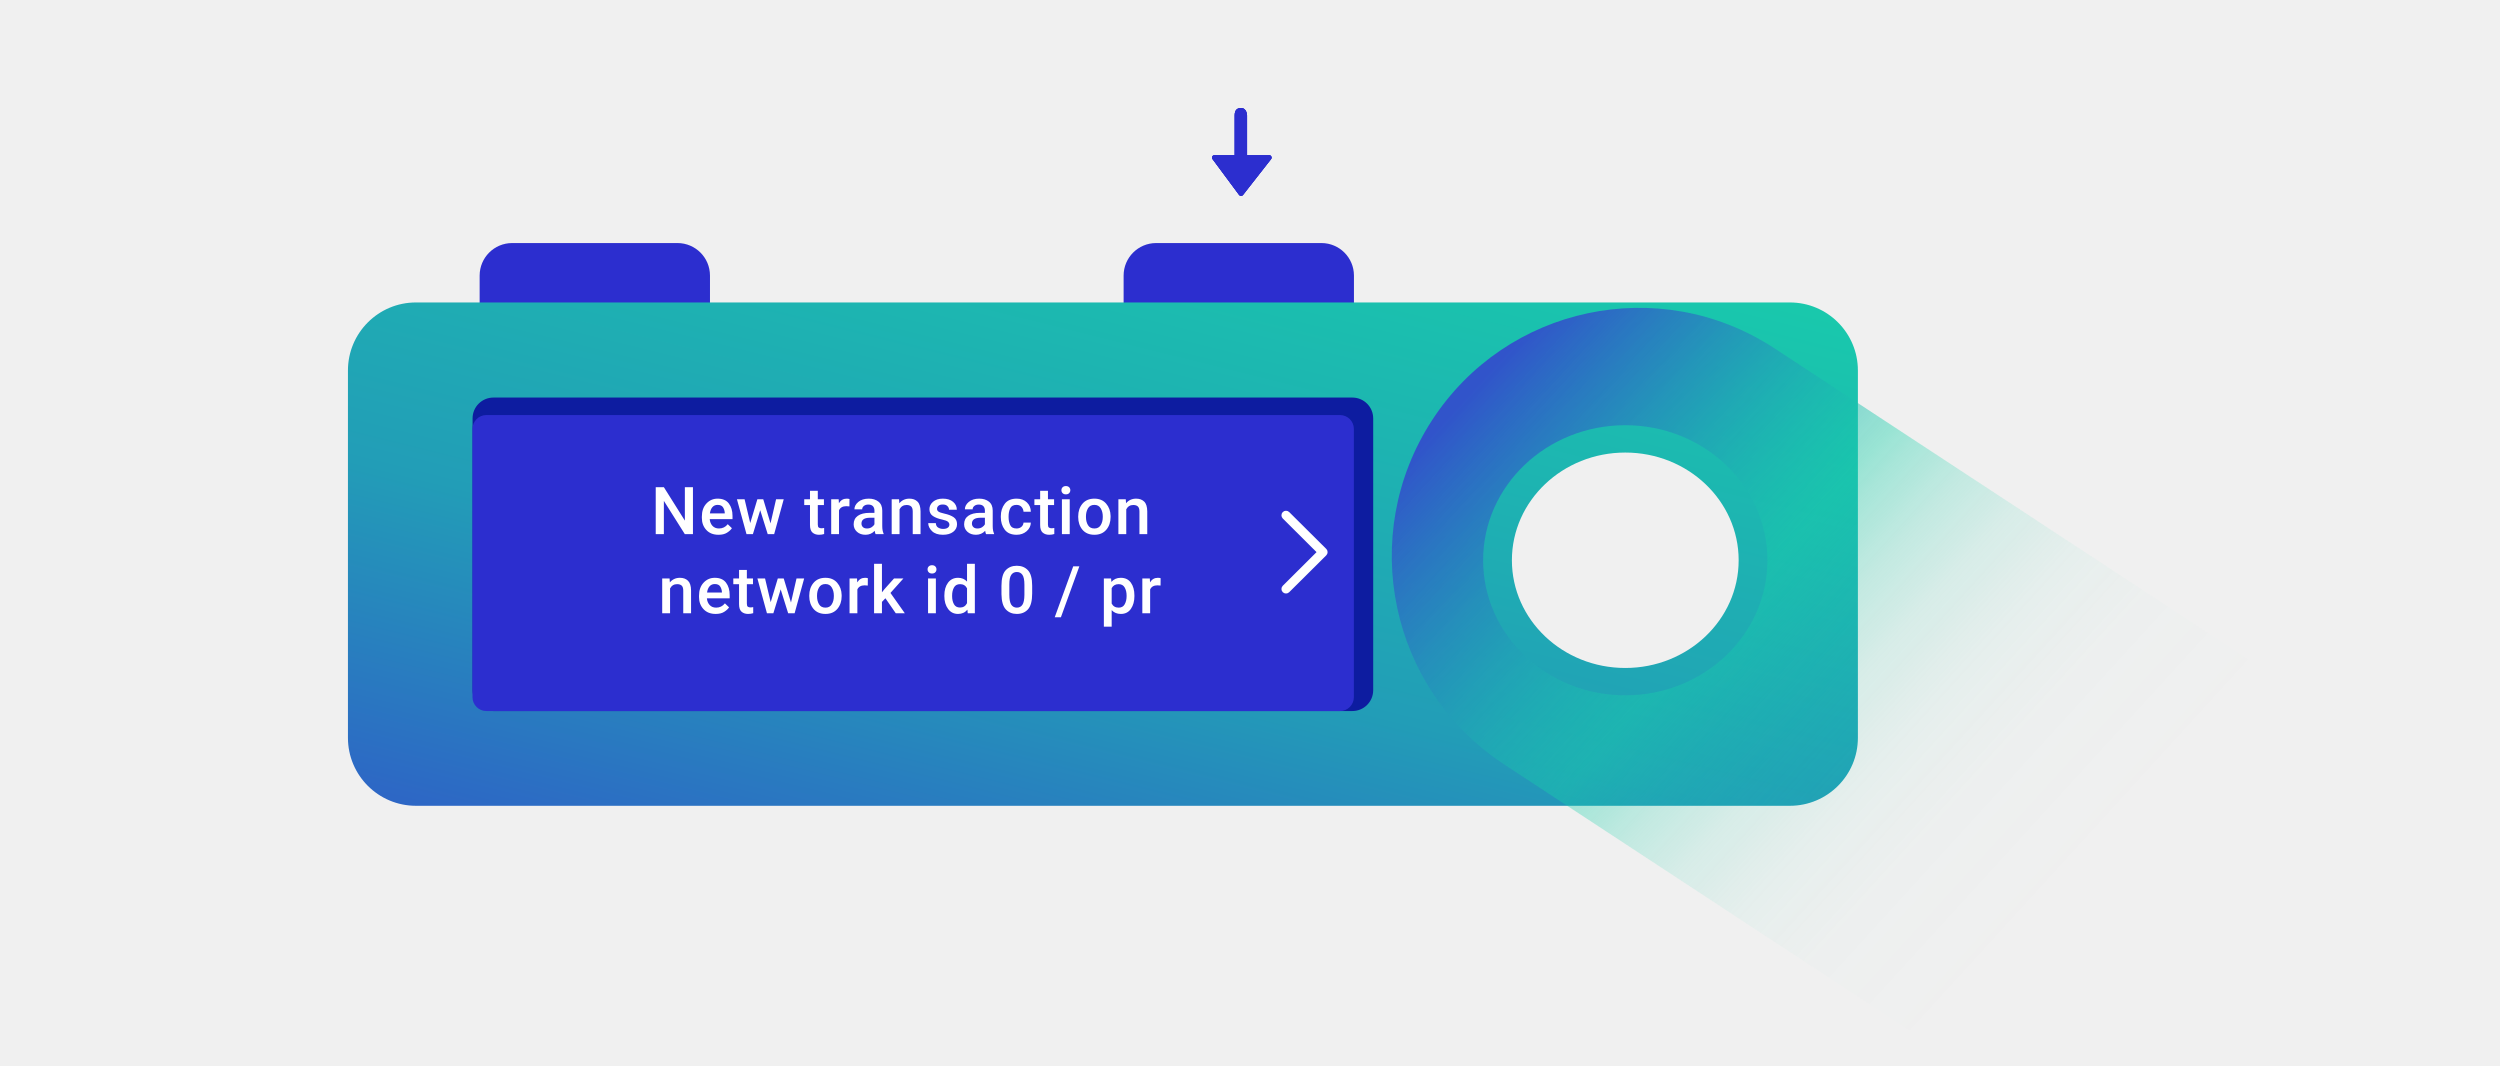
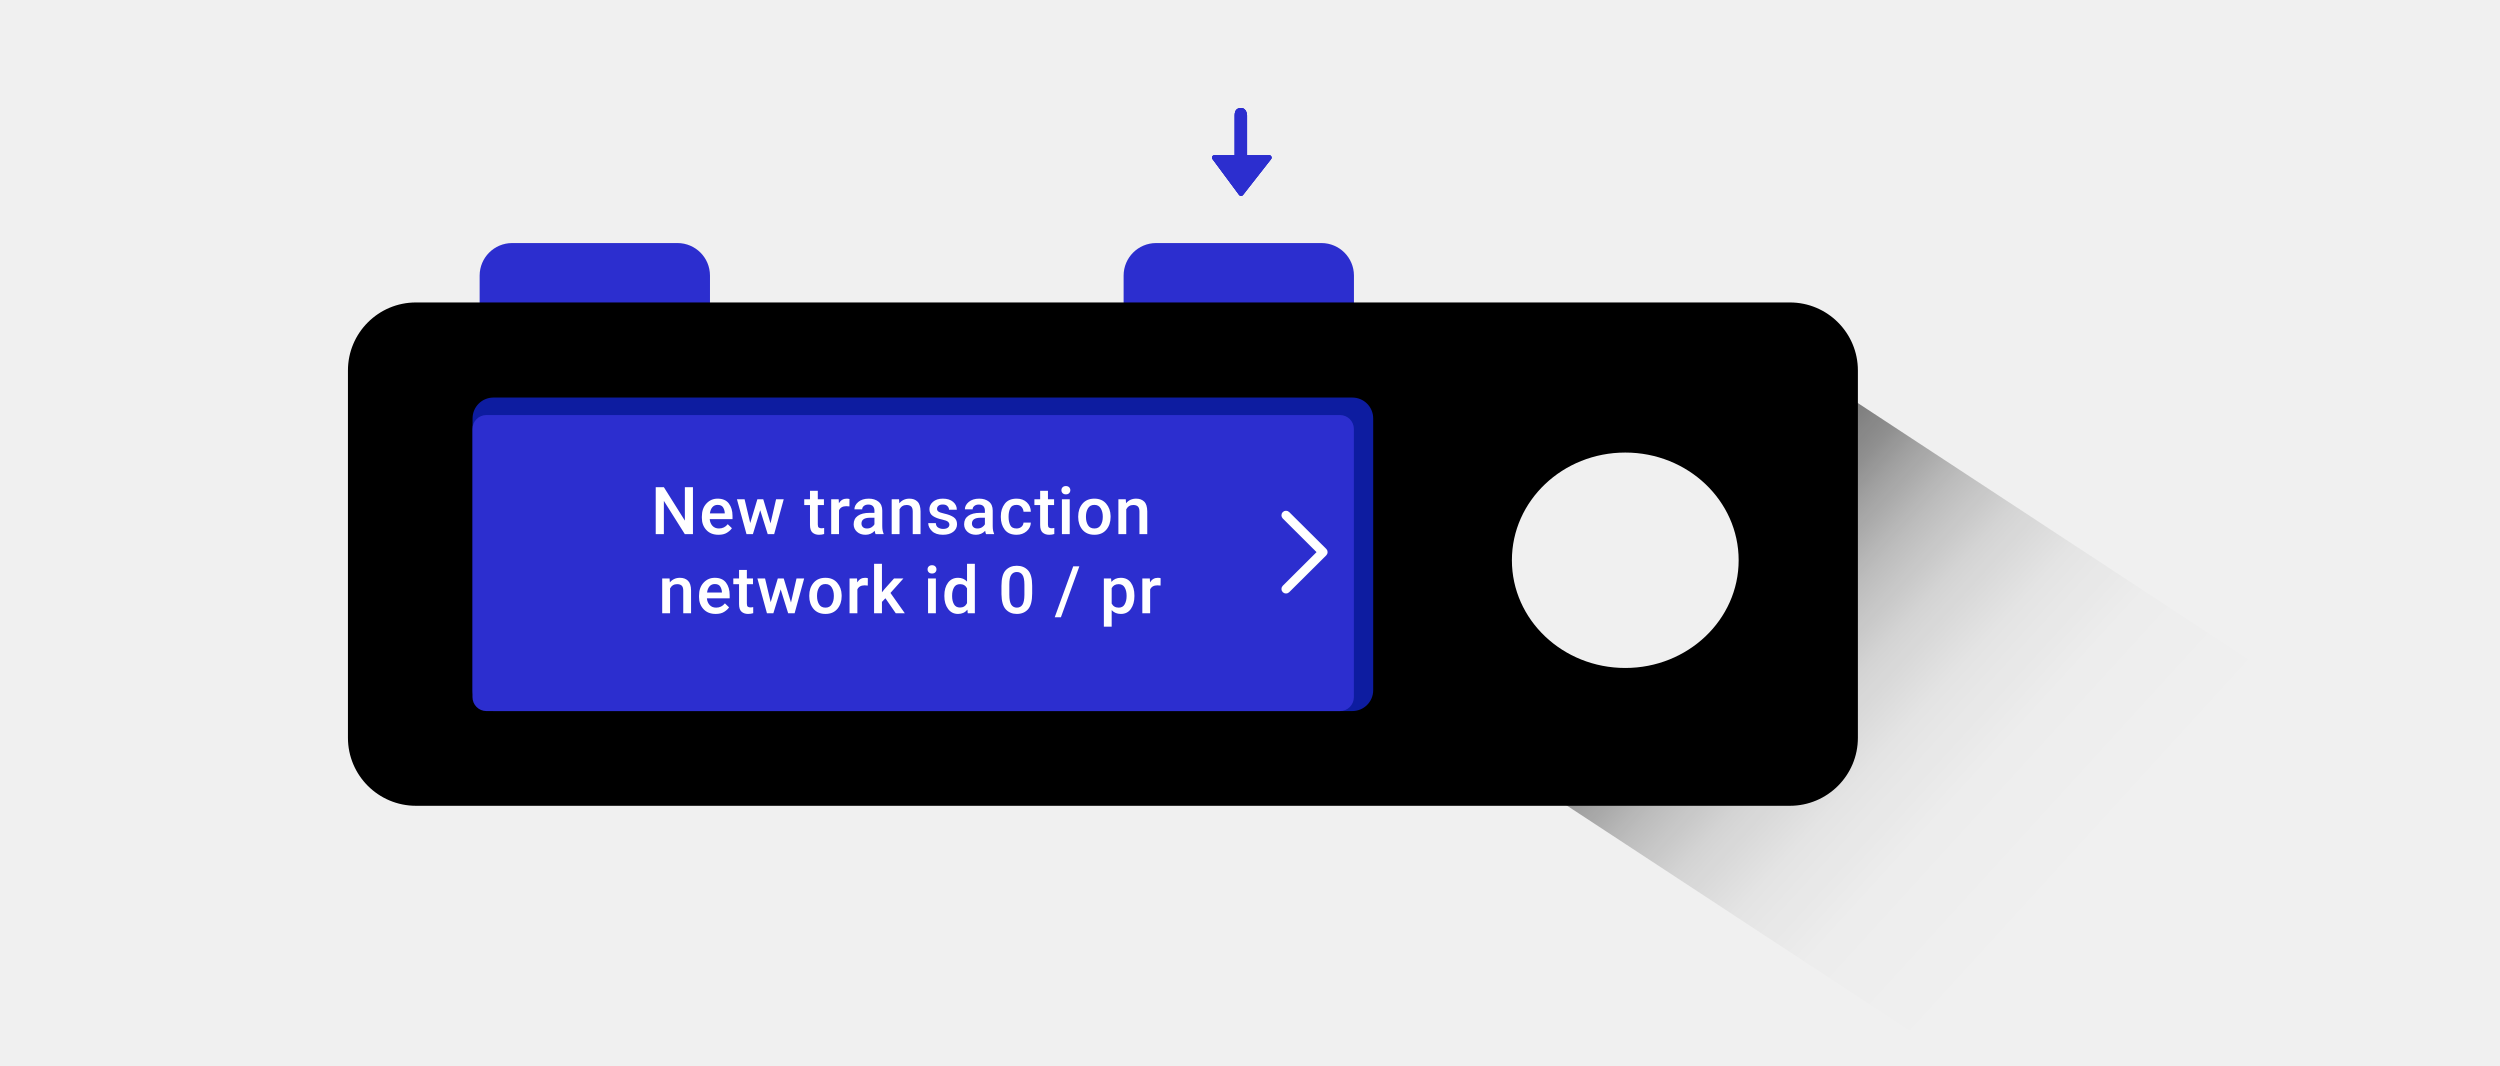
<svg xmlns="http://www.w3.org/2000/svg" id="bf10929f-92e0-4905-bd95-b739b102044e" data-name="Layer 1" viewBox="0 0 720 307">
  <defs>
    <style>.a2815929-9482-4b39-8cc3-a642378d7d0f,.aaefe5c3-6749-45e2-8310-211c95fd5765,.f5974395-5916-43ae-86f0-d22e143c2863{fill:#2c2ecf;}.aaefe5c3-6749-45e2-8310-211c95fd5765{clip-rule:evenodd;}.a92c3b4a-0d84-4ea7-8db3-a13fea412a4e,.ad061b31-53c9-4e81-a0a2-83bbc8fe1c25,.b28fa385-adb5-4da4-9093-02e371986a3a{fill:#fff;}.a92c3b4a-0d84-4ea7-8db3-a13fea412a4e,.f14e81f9-bf8e-4a09-acf9-a5cbf8f4f8af{stroke:#fff;stroke-miterlimit:10;}.a2815929-9482-4b39-8cc3-a642378d7d0f{fill-rule:evenodd;}.a236db86-2d6d-47c4-a273-a8df525e6f12{clip-path:url(#b26878bd-d422-4e25-a055-bf1cbcc06555);}.bf89aa0a-288d-4010-951e-987face37145{clip-path:url(#ad9cbcf9-1366-4d2e-8b4a-87fac30fa622);}.adb17a73-8bf4-4360-ac33-74f4457989b0{fill:url(#a6f913cd-1276-4889-81a1-8795850b49ca);}.f24566b1-8d72-493a-8b2b-ce3e4282485f{fill:#0d1ca0;}.f632ecf1-dfb2-4108-a9ec-948eb59147fa{clip-path:url(#b8194841-3417-42ca-8d18-836493d62336);}.f14e81f9-bf8e-4a09-acf9-a5cbf8f4f8af{fill:none;}.b28fa385-adb5-4da4-9093-02e371986a3a{font-size:19px;font-family:Roboto-Medium, Roboto;font-weight:500;letter-spacing:0.02em;}.f5feea30-8f5c-477c-b594-470555591fc9{letter-spacing:0.005em;}.e7394642-a618-4f89-b168-a59f1c4224d2{letter-spacing:0.02em;}.f5dbeef8-c5de-462f-8315-18ac3a2f687b{fill:url(#f3c77fa1-3eb6-4a4f-943d-bf87c553189f);}.a604bef2-cb67-452c-a81b-8381afe31310{clip-path:url(#eb9b8aca-53c9-4953-957a-791b931bc207);}</style>
    <clipPath id="b26878bd-d422-4e25-a055-bf1cbcc06555">
      <path class="aaefe5c3-6749-45e2-8310-211c95fd5765" d="M357.975,56.161l8.093-10.337a.701.701,0,0,0-.552-1.133h-6.365V33.237s-.028-2.131-1.743-2.131q-1.826,0-1.826,2.131V44.692h-5.821a.701.701,0,0,0-.563,1.118l7.662,10.337a.701.701,0,0,0,1.115.015Z" />
    </clipPath>
    <clipPath id="ad9cbcf9-1366-4d2e-8b4a-87fac30fa622">
      <rect class="f5974395-5916-43ae-86f0-d22e143c2863" x="-1095.992" y="-1513.226" width="3363.549" height="2391.857" />
    </clipPath>
    <linearGradient id="a6f913cd-1276-4889-81a1-8795850b49ca" x1="-5254.1" y1="772.134" x2="-5260.733" y2="777.068" gradientTransform="matrix(0, -29.6032, -88.8056, 0, 69105.664, -155476.285)" gradientUnits="userSpaceOnUse">
-       <stop offset="0" stop-color="#17d1aa" />
-       <stop offset="0.583" stop-color="#229db7" />
-       <stop offset="1" stop-color="#3154ca" />
+       <stop offset="0" stopColor="#17d1aa" />
+       <stop offset="0.583" stopColor="#229db7" />
+       <stop offset="1" stopColor="#3154ca" />
    </linearGradient>
    <clipPath id="b8194841-3417-42ca-8d18-836493d62336">
      <path class="a92c3b4a-0d84-4ea7-8db3-a13fea412a4e" d="M370.938,170.197a.814.814,0,0,1-1.147,0,.805.805,0,0,1,0-1.142l10.083-10.041-10.083-10.041a.806.806,0,0,1,0-1.142.814.814,0,0,1,1.147,0l10.676,10.612a.805.805,0,0,1,0,1.142Z" />
    </clipPath>
    <linearGradient id="f3c77fa1-3eb6-4a4f-943d-bf87c553189f" x1="602.613" y1="249.262" x2="436.971" y2="98.146" gradientUnits="userSpaceOnUse">
-       <stop offset="0" stop-color="#17d1aa" stop-opacity="0" />
-       <stop offset="0.187" stop-color="#17d1aa" stop-opacity="0.012" />
-       <stop offset="0.297" stop-color="#17d1aa" stop-opacity="0.052" />
-       <stop offset="0.388" stop-color="#17d1aa" stop-opacity="0.12" />
-       <stop offset="0.467" stop-color="#17d1aa" stop-opacity="0.216" />
-       <stop offset="0.539" stop-color="#17d1aa" stop-opacity="0.339" />
-       <stop offset="0.568" stop-color="#17d1aa" stop-opacity="0.4" />
-       <stop offset="0.854" stop-color="#297bc0" stop-opacity="0.811" />
-       <stop offset="1" stop-color="#3154ca" />
+       <stop offset="0" stopColor="#17d1aa" stop-opacity="0" />
+       <stop offset="0.187" stopColor="#17d1aa" stop-opacity="0.012" />
+       <stop offset="0.297" stopColor="#17d1aa" stop-opacity="0.052" />
+       <stop offset="0.388" stopColor="#17d1aa" stop-opacity="0.12" />
+       <stop offset="0.467" stopColor="#17d1aa" stop-opacity="0.216" />
+       <stop offset="0.539" stopColor="#17d1aa" stop-opacity="0.339" />
+       <stop offset="0.568" stopColor="#17d1aa" stop-opacity="0.4" />
+       <stop offset="0.854" stopColor="#297bc0" stop-opacity="0.811" />
+       <stop offset="1" stopColor="#3154ca" />
    </linearGradient>
    <clipPath id="eb9b8aca-53c9-4953-957a-791b931bc207">
      <path class="aaefe5c3-6749-45e2-8310-211c95fd5765" d="M357.975,1875.893l8.093-10.337a.701.701,0,0,0-.552-1.133h-6.365v-11.454s-.028-2.131-1.743-2.131q-1.826,0-1.826,2.131v11.454h-5.821a.701.701,0,0,0-.563,1.118l7.662,10.337a.701.701,0,0,0,1.115.015Z" />
    </clipPath>
  </defs>
  <path class="f5974395-5916-43ae-86f0-d22e143c2863" d="M204.475,92.657H138.138V79.343A9.371,9.371,0,0,1,147.481,70h47.65a9.371,9.371,0,0,1,9.343,9.343Z" />
  <path class="f5974395-5916-43ae-86f0-d22e143c2863" d="M389.937,92.657H323.601V79.343A9.371,9.371,0,0,1,332.944,70h47.65a9.371,9.371,0,0,1,9.343,9.343Z" />
  <path class="a2815929-9482-4b39-8cc3-a642378d7d0f" d="M357.975,56.161l8.093-10.337a.701.701,0,0,0-.552-1.133h-6.365V33.237s-.028-2.131-1.743-2.131q-1.826,0-1.826,2.131V44.692h-5.821a.701.701,0,0,0-.563,1.118l7.662,10.337a.701.701,0,0,0,1.115.015Z" />
  <g class="a236db86-2d6d-47c4-a273-a8df525e6f12">
    <rect class="f5974395-5916-43ae-86f0-d22e143c2863" x="-1095.992" y="-1513.226" width="3363.549" height="2391.857" />
    <g class="bf89aa0a-288d-4010-951e-987face37145">
      <rect class="f5974395-5916-43ae-86f0-d22e143c2863" x="337.382" y="19.428" width="40.515" height="48.681" />
    </g>
  </g>
  <path id="b5eaa087-8f67-445a-9d79-8887114a67d8" data-name="Combined-Shape" class="adb17a73-8bf4-4360-ac33-74f4457989b0" d="M100.207,212.481V106.694a19.587,19.587,0,0,1,19.587-19.587H515.486a19.587,19.587,0,0,1,19.587,19.587V212.481a19.587,19.587,0,0,1-19.587,19.587H119.794A19.587,19.587,0,0,1,100.207,212.481Zm400.526-51.126c0-17.132-14.619-31.02-32.653-31.02s-32.653,13.888-32.653,31.02,14.619,31.02,32.653,31.02S500.733,178.487,500.733,161.355Z" />
  <rect class="f24566b1-8d72-493a-8b2b-ce3e4282485f" x="136.1" y="114.497" width="259.38" height="90.285" rx="6" />
  <rect class="f5974395-5916-43ae-86f0-d22e143c2863" x="136.076" y="119.534" width="253.838" height="85.251" rx="4" />
  <path class="ad061b31-53c9-4e81-a0a2-83bbc8fe1c25" d="M370.938,170.197a.814.814,0,0,1-1.147,0,.805.805,0,0,1,0-1.142l10.083-10.041-10.083-10.041a.806.806,0,0,1,0-1.142.814.814,0,0,1,1.147,0l10.676,10.612a.805.805,0,0,1,0,1.142Z" />
  <g class="f632ecf1-dfb2-4108-a9ec-948eb59147fa">
    <rect class="a92c3b4a-0d84-4ea7-8db3-a13fea412a4e" x="360.77" y="138.811" width="29.865" height="40.406" />
  </g>
  <path class="f14e81f9-bf8e-4a09-acf9-a5cbf8f4f8af" d="M370.938,170.197a.814.814,0,0,1-1.147,0,.805.805,0,0,1,0-1.142l10.083-10.041-10.083-10.041a.806.806,0,0,1,0-1.142.814.814,0,0,1,1.147,0l10.676,10.612a.805.805,0,0,1,0,1.142Z" />
  <text class="b28fa385-adb5-4da4-9093-02e371986a3a" transform="translate(187.4753 153.8283)">New t<tspan class="f5feea30-8f5c-477c-b594-470555591fc9" x="50.754" y="0">r</tspan>
    <tspan class="e7394642-a618-4f89-b168-a59f1c4224d2" x="57.536" y="0">ansaction </tspan>
    <tspan x="2.115" y="22.8">network id 0 / pr</tspan>
  </text>
  <path id="eb2d7c23-f279-4b57-b063-44ff91f045e0" data-name="Combined-Shape" class="f5dbeef8-c5de-462f-8315-18ac3a2f687b" d="M412.421,121.044a71.095,71.095,0,0,1,98.345-20.908q.149.097.297.194L747.902,255.81a39.175,39.175,0,0,1,11.357,54.083l-35.155,54.138a39.175,39.175,0,0,1-54.19,11.521q-.082-.053-.164-.107L433.238,220.18A71.808,71.808,0,0,1,412.421,121.044Zm96.599,40.311c0-21.48-18.33-38.892-40.941-38.892s-40.94,17.413-40.94,38.892,18.33,38.892,40.94,38.892S509.021,182.835,509.021,161.355Z" />
  <path class="a2815929-9482-4b39-8cc3-a642378d7d0f" d="M357.975,1875.893l8.093-10.337a.701.701,0,0,0-.552-1.133h-6.365v-11.454s-.028-2.131-1.743-2.131q-1.826,0-1.826,2.131v11.454h-5.821a.701.701,0,0,0-.563,1.118l7.662,10.337a.701.701,0,0,0,1.115.015Z" />
  <g class="a604bef2-cb67-452c-a81b-8381afe31310">
    <rect class="f5974395-5916-43ae-86f0-d22e143c2863" x="-1095.992" y="306.505" width="3363.549" height="2391.857" />
  </g>
</svg>
